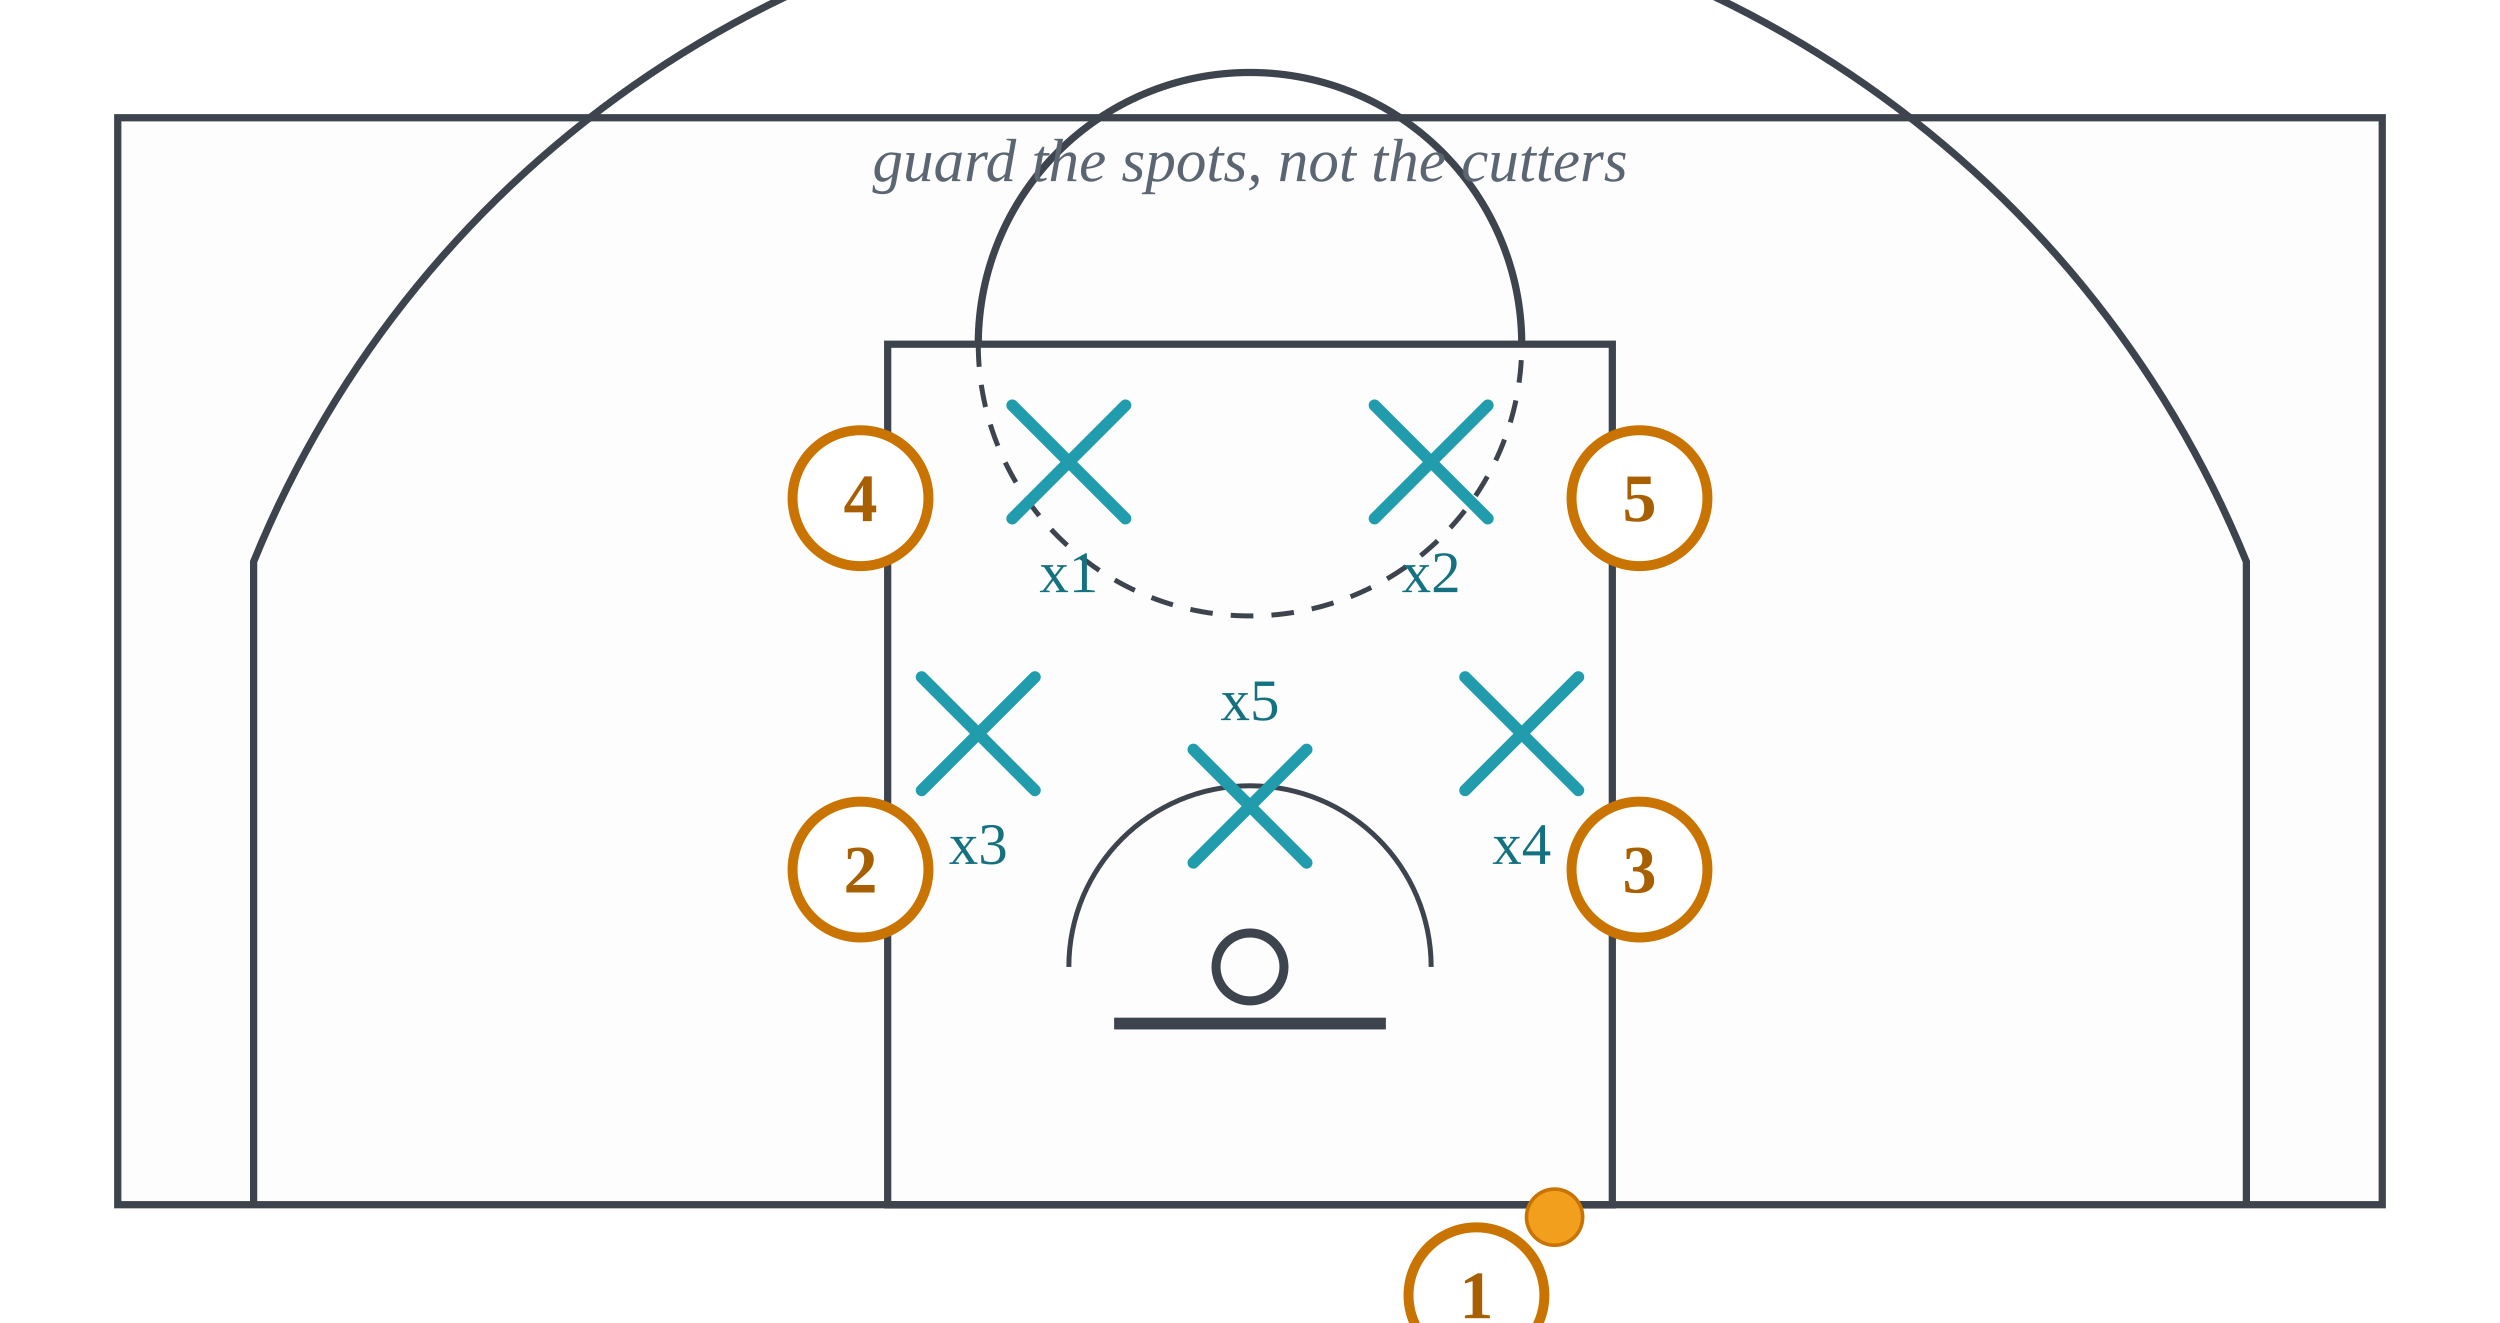
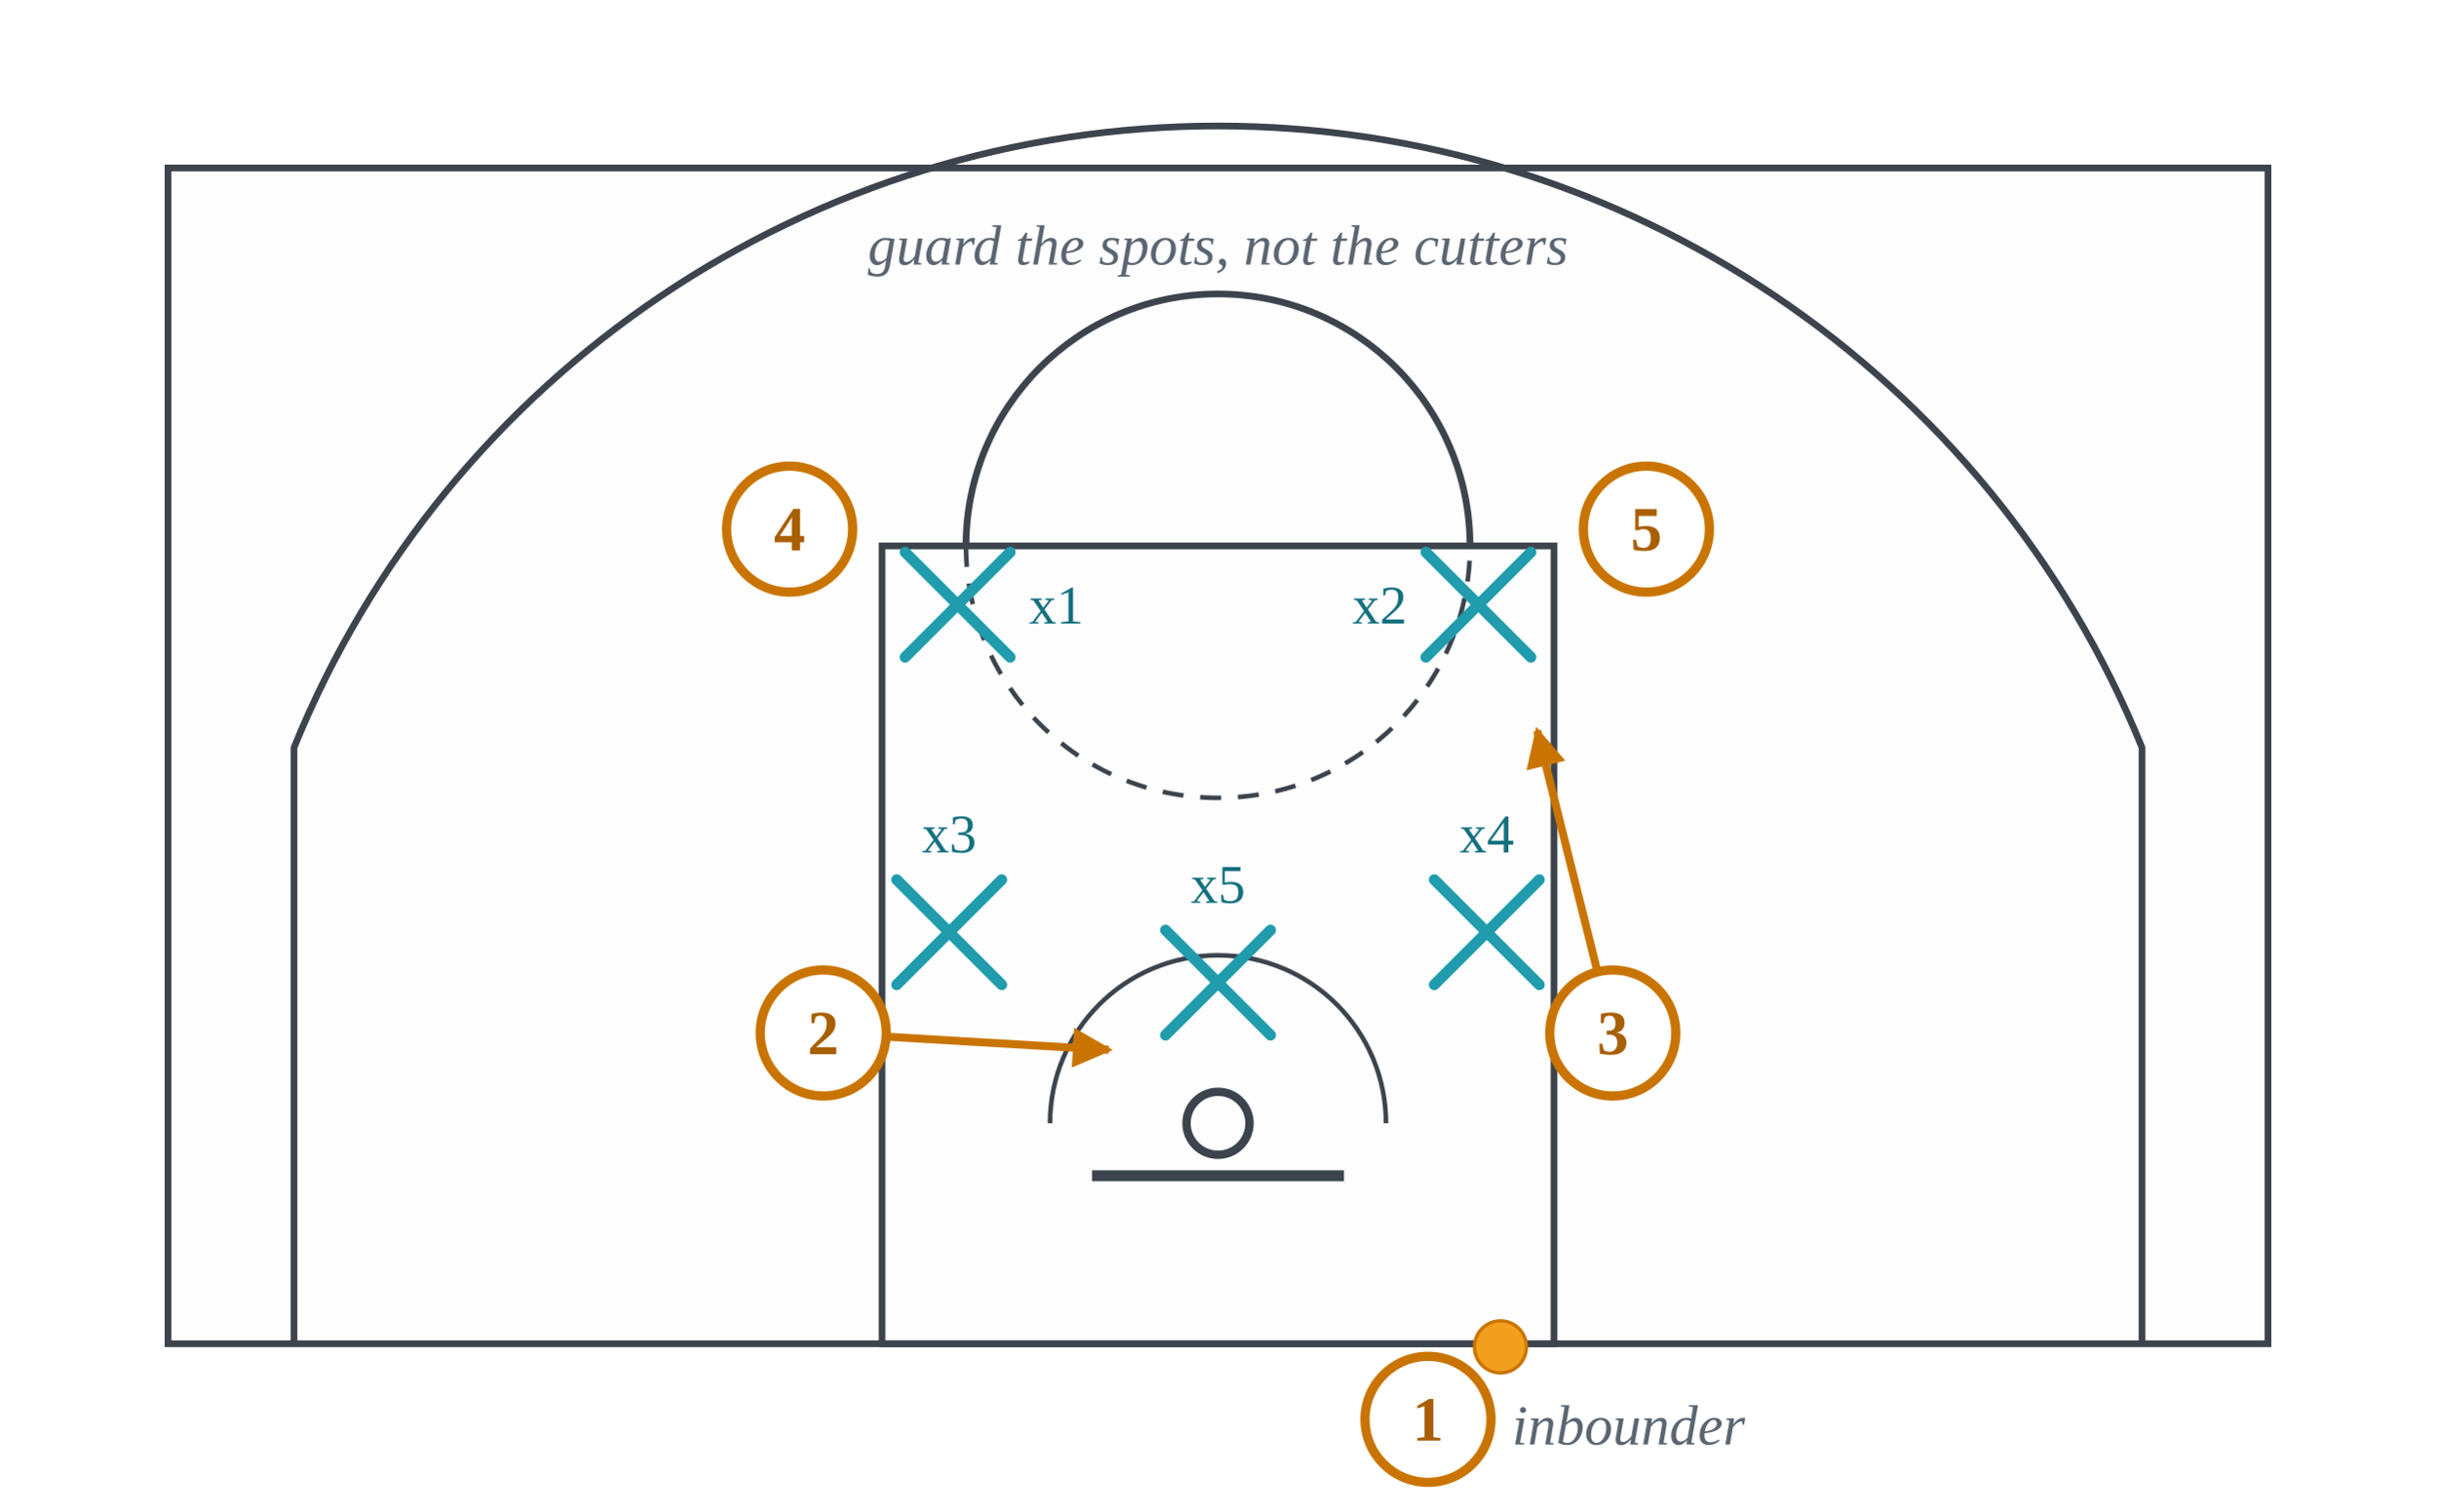
- <svg xmlns="http://www.w3.org/2000/svg" viewBox="0 0 552.0 292.0" width="552.0" role="img" aria-label="A baseline out-of-bounds play. The inbounder stands behind the baseline to the right of the basket. The offense is in a box, one attacker on each block and one at each elbow. The defense ignores the box and forms a small zone: one defender in front of the rim, two flanking him at the edge of the lane, two at the elbows. Whichever cutter comes off a screen arrives at a spot that is already guarded." class="hd-court-svg">
+ <svg xmlns="http://www.w3.org/2000/svg" viewBox="0 0 580.0 360.0" width="580.0" role="img" aria-label="A baseline out-of-bounds play against a small zone. The inbounder 1 stands behind the baseline right of the basket with the ball, labeled inbounder. The offense is in a box: 2 on the left block, 3 on the right block, 4 just outside the left elbow and 5 just outside the right elbow. The defense ignores the box and forms a small zone inside the lane: x5 in front of the rim, x3 and x4 flanking him at the edges of the lane, and x1 and x2 at the two elbows. Two cuts are drawn: 2 cuts across toward the front of the rim and stops beside x5, and 3 cuts up the right side of the lane and stops just below x2, so each cutter arrives where a defender already stands. The label guard the spots, not the cutters sits at the top." class="hd-court-svg">
  <defs>
    <marker id="hd-arrow-o" viewBox="0 0 10 10" refX="9" refY="5" markerWidth="5" markerHeight="5" orient="auto-start-reverse">
      <path d="M 0 0 L 10 5 L 0 10 z" fill="var(--hd-offense, #C97400)" />
    </marker>
    <marker id="hd-arrow-d" viewBox="0 0 10 10" refX="9" refY="5" markerWidth="5" markerHeight="5" orient="auto-start-reverse">
      <path d="M 0 0 L 10 5 L 0 10 z" fill="var(--hd-defense, #209CAD)" />
    </marker>
  </defs>
-   <rect x="26.0" y="26.0" width="500.0" height="240.0" fill="var(--court-floor, #fdfdfd)" stroke="var(--court-line, #3d444d)" stroke-width="1.6" />
-   <path d="M 56.0 266.0 L 56.0 124.02 A 237.5 237.5 0 0 1 496.0 124.02 L 496.0 266.0" stroke="var(--court-line, #3d444d)" fill="none" stroke-width="1.6" />
-   <rect x="196.0" y="76.0" width="160.0" height="190.0" stroke="var(--court-line, #3d444d)" fill="none" stroke-width="1.6" />
-   <path d="M 216.0 76.0 A 60.0 60.0 0 0 1 336.0 76.0" stroke="var(--court-line, #3d444d)" fill="none" stroke-width="1.6" />
-   <path d="M 216.0 76.0 A 60.0 60.0 0 0 0 336.0 76.0" stroke="var(--court-line, #3d444d)" fill="none" stroke-width="1.1" stroke-dasharray="5 4" />
-   <path d="M 236.0 213.5 A 40.0 40.0 0 0 1 316.0 213.5" stroke="var(--court-line, #3d444d)" fill="none" stroke-width="1.1" />
-   <line x1="246.0" y1="226.0" x2="306.0" y2="226.0" stroke="var(--court-line, #3d444d)" stroke-width="2.6" />
-   <circle cx="276.0" cy="213.5" r="7.5" stroke="var(--court-line, #3d444d)" fill="none" stroke-width="2" />
-   <circle cx="326.0" cy="286.0" r="15.0" fill="var(--court-floor, #fff)" stroke="var(--hd-offense, #C97400)" stroke-width="2.2" />
-   <text x="326.0" y="286.0" text-anchor="middle" dominant-baseline="central" font-size="15.0" font-weight="600" fill="var(--hd-offense-ink, #A85F00)">1</text>
-   <circle cx="343.25" cy="268.75" r="6.2" fill="#F39F1E" stroke="var(--hd-offense, #C97400)" stroke-width="0.8" />
-   <circle cx="190.0" cy="192.0" r="15.0" fill="var(--court-floor, #fff)" stroke="var(--hd-offense, #C97400)" stroke-width="2.2" />
-   <text x="190.0" y="192.0" text-anchor="middle" dominant-baseline="central" font-size="15.0" font-weight="600" fill="var(--hd-offense-ink, #A85F00)">2</text>
-   <circle cx="362.0" cy="192.0" r="15.0" fill="var(--court-floor, #fff)" stroke="var(--hd-offense, #C97400)" stroke-width="2.2" />
-   <text x="362.0" y="192.0" text-anchor="middle" dominant-baseline="central" font-size="15.0" font-weight="600" fill="var(--hd-offense-ink, #A85F00)">3</text>
-   <circle cx="190.0" cy="110.0" r="15.0" fill="var(--court-floor, #fff)" stroke="var(--hd-offense, #C97400)" stroke-width="2.2" />
-   <text x="190.0" y="110.0" text-anchor="middle" dominant-baseline="central" font-size="15.0" font-weight="600" fill="var(--hd-offense-ink, #A85F00)">4</text>
-   <circle cx="362.0" cy="110.0" r="15.0" fill="var(--court-floor, #fff)" stroke="var(--hd-offense, #C97400)" stroke-width="2.2" />
-   <text x="362.0" y="110.0" text-anchor="middle" dominant-baseline="central" font-size="15.0" font-weight="600" fill="var(--hd-offense-ink, #A85F00)">5</text>
-   <line x1="263.5" y1="165.5" x2="288.5" y2="190.5" stroke="var(--hd-defense, #209CAD)" stroke-width="2.6" stroke-linecap="round" />
-   <line x1="263.5" y1="190.5" x2="288.5" y2="165.5" stroke="var(--hd-defense, #209CAD)" stroke-width="2.6" stroke-linecap="round" />
-   <text x="276.0" y="159.0" text-anchor="middle" font-size="13.0" fill="var(--hd-defense-ink, #14717F)">x5</text>
-   <line x1="203.5" y1="149.5" x2="228.5" y2="174.5" stroke="var(--hd-defense, #209CAD)" stroke-width="2.6" stroke-linecap="round" />
-   <line x1="203.5" y1="174.5" x2="228.5" y2="149.5" stroke="var(--hd-defense, #209CAD)" stroke-width="2.6" stroke-linecap="round" />
-   <text x="216.0" y="190.75" text-anchor="middle" font-size="13.0" fill="var(--hd-defense-ink, #14717F)">x3</text>
-   <line x1="323.5" y1="149.5" x2="348.5" y2="174.5" stroke="var(--hd-defense, #209CAD)" stroke-width="2.6" stroke-linecap="round" />
-   <line x1="323.5" y1="174.5" x2="348.5" y2="149.5" stroke="var(--hd-defense, #209CAD)" stroke-width="2.6" stroke-linecap="round" />
-   <text x="336.0" y="190.75" text-anchor="middle" font-size="13.0" fill="var(--hd-defense-ink, #14717F)">x4</text>
-   <line x1="223.5" y1="89.5" x2="248.5" y2="114.5" stroke="var(--hd-defense, #209CAD)" stroke-width="2.6" stroke-linecap="round" />
-   <line x1="223.5" y1="114.5" x2="248.5" y2="89.5" stroke="var(--hd-defense, #209CAD)" stroke-width="2.6" stroke-linecap="round" />
-   <text x="236.0" y="130.75" text-anchor="middle" font-size="13.0" fill="var(--hd-defense-ink, #14717F)">x1</text>
-   <line x1="303.5" y1="89.5" x2="328.5" y2="114.5" stroke="var(--hd-defense, #209CAD)" stroke-width="2.6" stroke-linecap="round" />
-   <line x1="303.5" y1="114.5" x2="328.5" y2="89.5" stroke="var(--hd-defense, #209CAD)" stroke-width="2.6" stroke-linecap="round" />
-   <text x="316.0" y="130.75" text-anchor="middle" font-size="13.0" fill="var(--hd-defense-ink, #14717F)">x2</text>
-   <text x="276.0" y="40.0" text-anchor="middle" font-size="13.5" font-style="italic" fill="var(--hd-muted, #5b6672)">guard the spots, not the cutters</text>
-   <text x="362.0" y="304.0" text-anchor="middle" font-size="13.5" font-style="italic" fill="var(--hd-muted, #5b6672)">inbounder</text>
+   <rect x="40.0" y="40.0" width="500.0" height="280.0" fill="var(--court-floor, #fdfdfd)" stroke="var(--court-line, #3d444d)" stroke-width="1.6" />
+   <path d="M 70.0 320.0 L 70.0 178.02 A 237.5 237.5 0 0 1 510.0 178.02 L 510.0 320.0" stroke="var(--court-line, #3d444d)" fill="none" stroke-width="1.6" />
+   <rect x="210.0" y="130.0" width="160.0" height="190.0" stroke="var(--court-line, #3d444d)" fill="none" stroke-width="1.6" />
+   <path d="M 230.0 130.0 A 60.0 60.0 0 0 1 350.0 130.0" stroke="var(--court-line, #3d444d)" fill="none" stroke-width="1.6" />
+   <path d="M 230.0 130.0 A 60.0 60.0 0 0 0 350.0 130.0" stroke="var(--court-line, #3d444d)" fill="none" stroke-width="1.1" stroke-dasharray="5 4" />
+   <path d="M 250.0 267.5 A 40.0 40.0 0 0 1 330.0 267.5" stroke="var(--court-line, #3d444d)" fill="none" stroke-width="1.1" />
+   <line x1="260.0" y1="280.0" x2="320.0" y2="280.0" stroke="var(--court-line, #3d444d)" stroke-width="2.6" />
+   <circle cx="290.0" cy="267.5" r="7.5" stroke="var(--court-line, #3d444d)" fill="none" stroke-width="2" />
+   <line x1="196.0" y1="246.0" x2="264.0" y2="250.0" stroke="var(--hd-offense, #C97400)" fill="none" marker-end="url(#hd-arrow-o)" stroke-width="1.9" />
+   <line x1="384.0" y1="246.0" x2="366.0" y2="174.0" stroke="var(--hd-offense, #C97400)" fill="none" marker-end="url(#hd-arrow-o)" stroke-width="1.9" />
+   <circle cx="340.0" cy="338.0" r="15.0" fill="var(--court-floor, #fff)" stroke="var(--hd-offense, #C97400)" stroke-width="2.2" />
+   <text x="340.0" y="338.0" text-anchor="middle" dominant-baseline="central" font-size="15.0" font-weight="600" fill="var(--hd-offense-ink, #A85F00)">1</text>
+   <circle cx="357.25" cy="320.75" r="6.2" fill="#F39F1E" stroke="var(--hd-offense, #C97400)" stroke-width="0.8" />
+   <circle cx="196.0" cy="246.0" r="15.0" fill="var(--court-floor, #fff)" stroke="var(--hd-offense, #C97400)" stroke-width="2.2" />
+   <text x="196.0" y="246.0" text-anchor="middle" dominant-baseline="central" font-size="15.0" font-weight="600" fill="var(--hd-offense-ink, #A85F00)">2</text>
+   <circle cx="384.0" cy="246.0" r="15.0" fill="var(--court-floor, #fff)" stroke="var(--hd-offense, #C97400)" stroke-width="2.2" />
+   <text x="384.0" y="246.0" text-anchor="middle" dominant-baseline="central" font-size="15.0" font-weight="600" fill="var(--hd-offense-ink, #A85F00)">3</text>
+   <circle cx="188.0" cy="126.0" r="15.0" fill="var(--court-floor, #fff)" stroke="var(--hd-offense, #C97400)" stroke-width="2.2" />
+   <text x="188.0" y="126.0" text-anchor="middle" dominant-baseline="central" font-size="15.0" font-weight="600" fill="var(--hd-offense-ink, #A85F00)">4</text>
+   <circle cx="392.0" cy="126.0" r="15.0" fill="var(--court-floor, #fff)" stroke="var(--hd-offense, #C97400)" stroke-width="2.2" />
+   <text x="392.0" y="126.0" text-anchor="middle" dominant-baseline="central" font-size="15.0" font-weight="600" fill="var(--hd-offense-ink, #A85F00)">5</text>
+   <line x1="277.5" y1="221.5" x2="302.5" y2="246.5" stroke="var(--hd-defense, #209CAD)" stroke-width="2.6" stroke-linecap="round" />
+   <line x1="277.5" y1="246.5" x2="302.5" y2="221.5" stroke="var(--hd-defense, #209CAD)" stroke-width="2.6" stroke-linecap="round" />
+   <text x="290.0" y="215.0" text-anchor="middle" font-size="13.0" fill="var(--hd-defense-ink, #14717F)">x5</text>
+   <line x1="213.5" y1="209.5" x2="238.5" y2="234.5" stroke="var(--hd-defense, #209CAD)" stroke-width="2.6" stroke-linecap="round" />
+   <line x1="213.5" y1="234.5" x2="238.5" y2="209.5" stroke="var(--hd-defense, #209CAD)" stroke-width="2.6" stroke-linecap="round" />
+   <text x="226.0" y="203.0" text-anchor="middle" font-size="13.0" fill="var(--hd-defense-ink, #14717F)">x3</text>
+   <line x1="341.5" y1="209.5" x2="366.5" y2="234.5" stroke="var(--hd-defense, #209CAD)" stroke-width="2.6" stroke-linecap="round" />
+   <line x1="341.5" y1="234.5" x2="366.5" y2="209.5" stroke="var(--hd-defense, #209CAD)" stroke-width="2.6" stroke-linecap="round" />
+   <text x="354.0" y="203.0" text-anchor="middle" font-size="13.0" fill="var(--hd-defense-ink, #14717F)">x4</text>
+   <line x1="215.5" y1="131.5" x2="240.5" y2="156.5" stroke="var(--hd-defense, #209CAD)" stroke-width="2.6" stroke-linecap="round" />
+   <line x1="215.5" y1="156.5" x2="240.5" y2="131.5" stroke="var(--hd-defense, #209CAD)" stroke-width="2.6" stroke-linecap="round" />
+   <text x="245.0" y="148.5" text-anchor="start" font-size="13.0" fill="var(--hd-defense-ink, #14717F)">x1</text>
+   <line x1="339.5" y1="131.5" x2="364.5" y2="156.5" stroke="var(--hd-defense, #209CAD)" stroke-width="2.6" stroke-linecap="round" />
+   <line x1="339.5" y1="156.5" x2="364.5" y2="131.5" stroke="var(--hd-defense, #209CAD)" stroke-width="2.6" stroke-linecap="round" />
+   <text x="335.0" y="148.5" text-anchor="end" font-size="13.0" fill="var(--hd-defense-ink, #14717F)">x2</text>
+   <text x="290.0" y="63.0" text-anchor="middle" font-size="13.5" font-style="italic" fill="var(--hd-muted, #5b6672)">guard the spots, not the cutters</text>
+   <text x="360.0" y="344.0" text-anchor="start" font-size="13.5" font-style="italic" fill="var(--hd-muted, #5b6672)">inbounder</text>
</svg>
